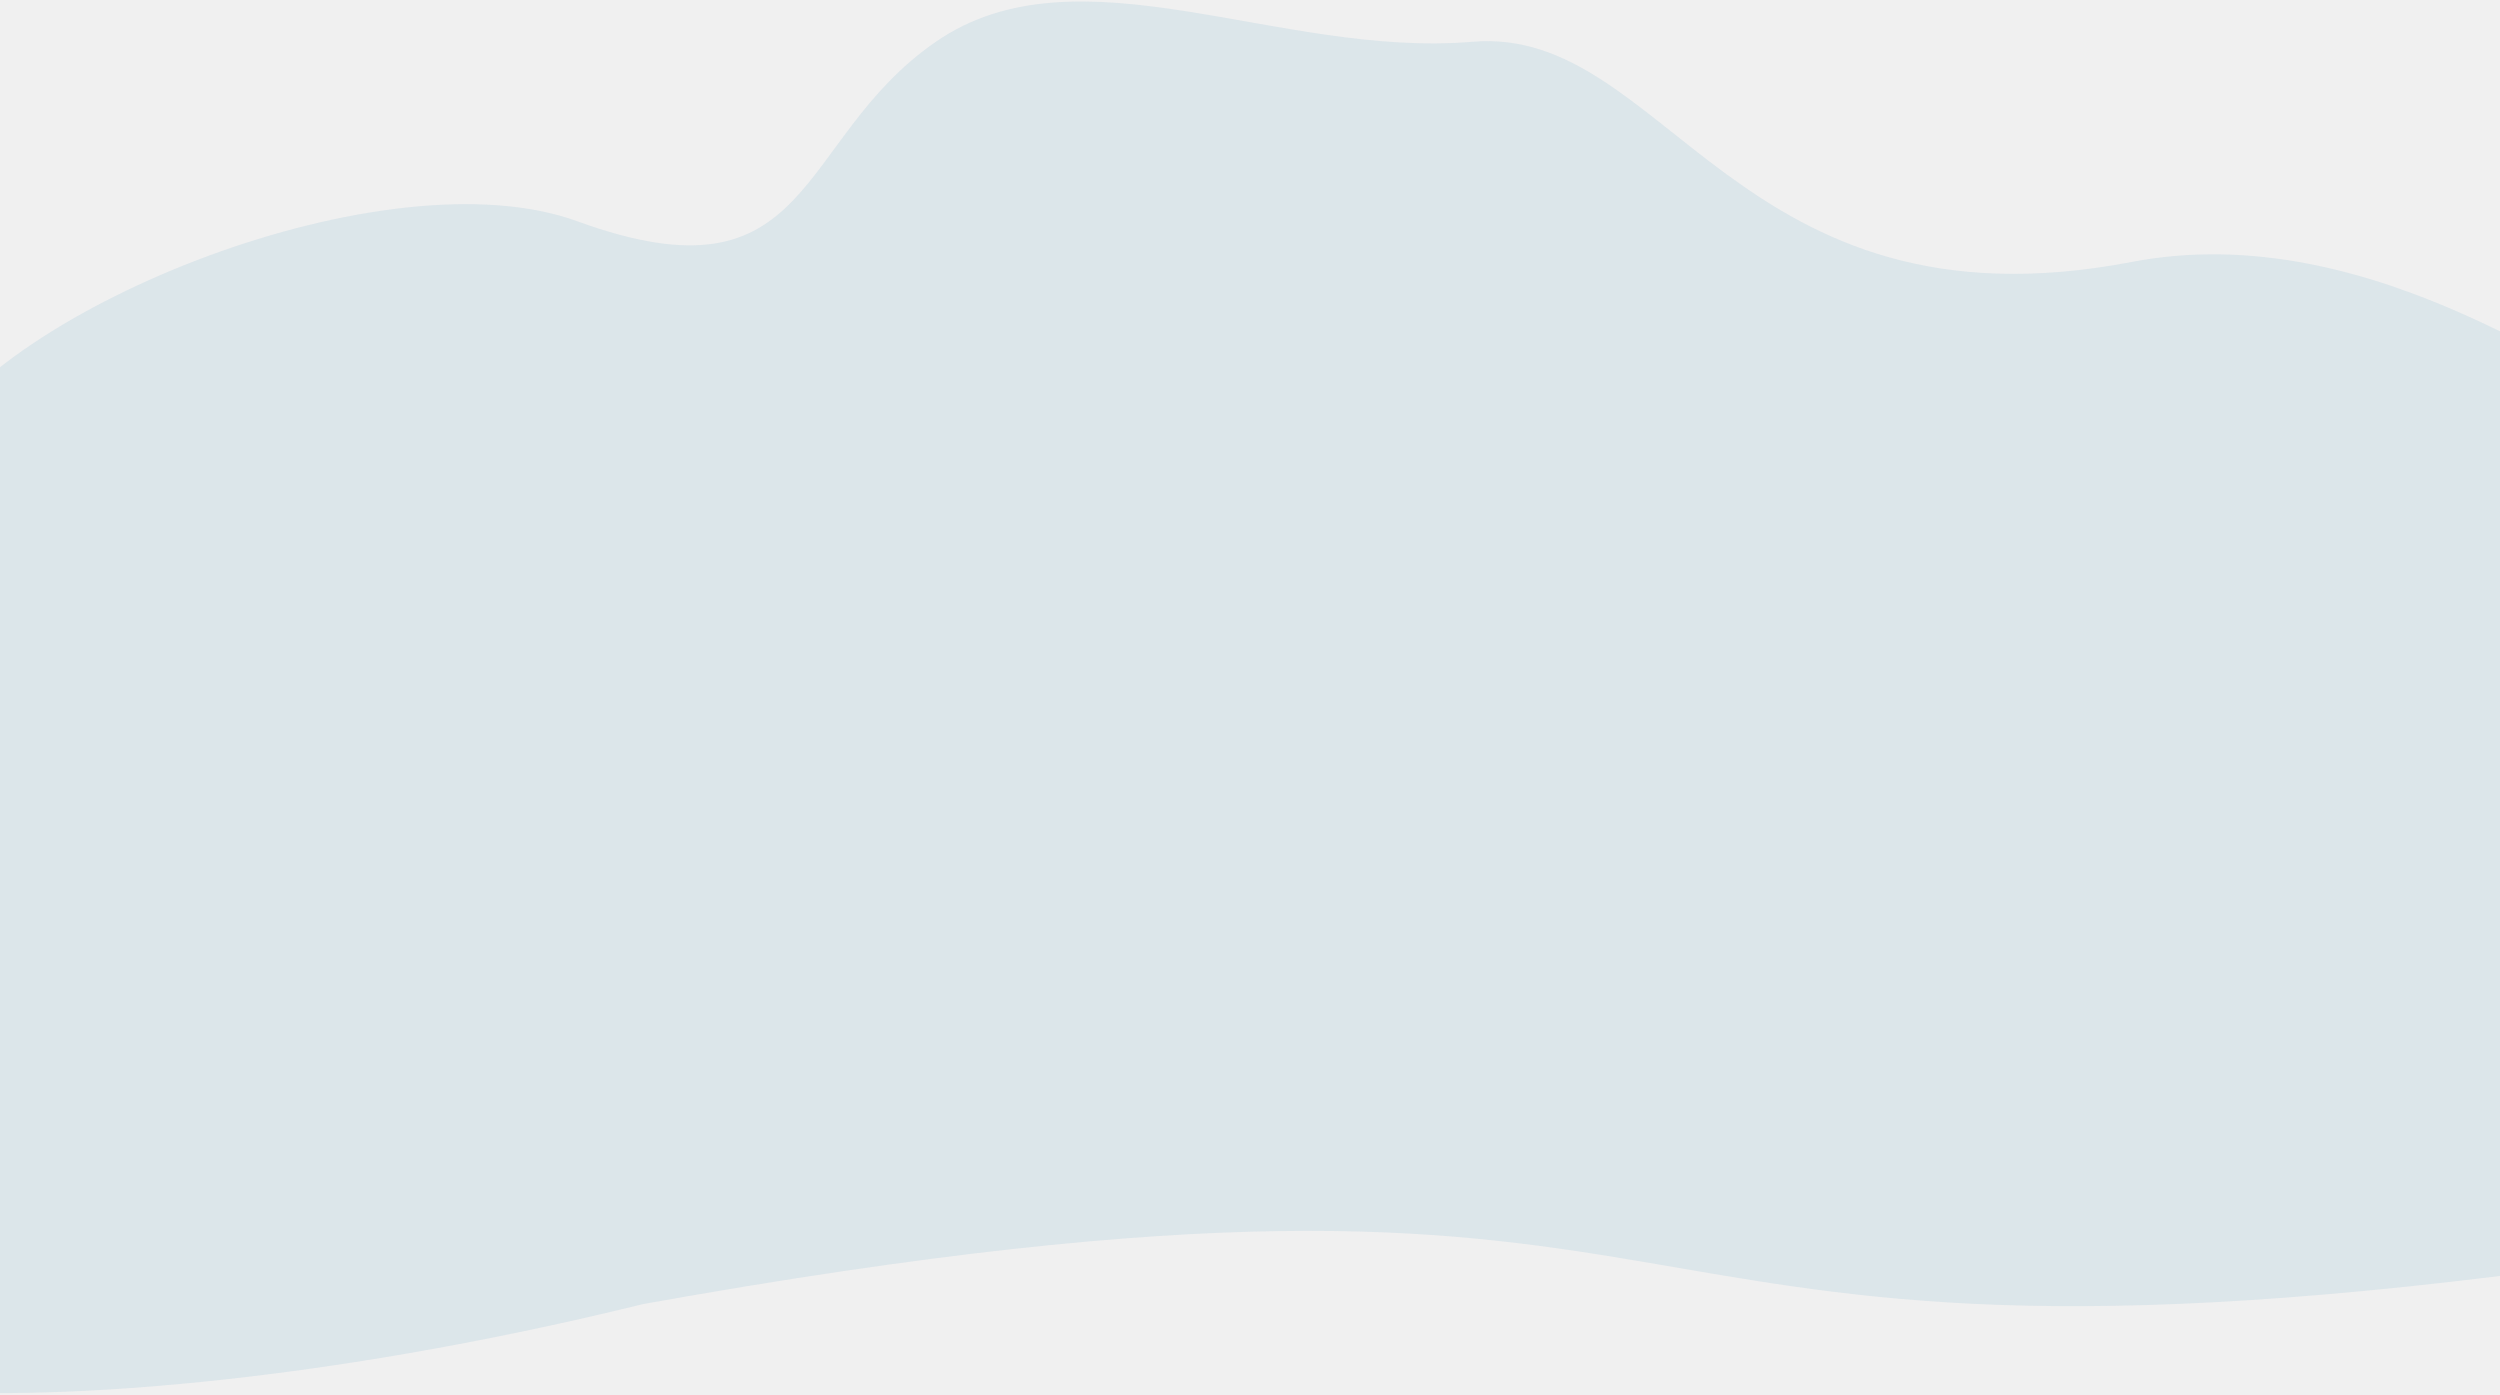
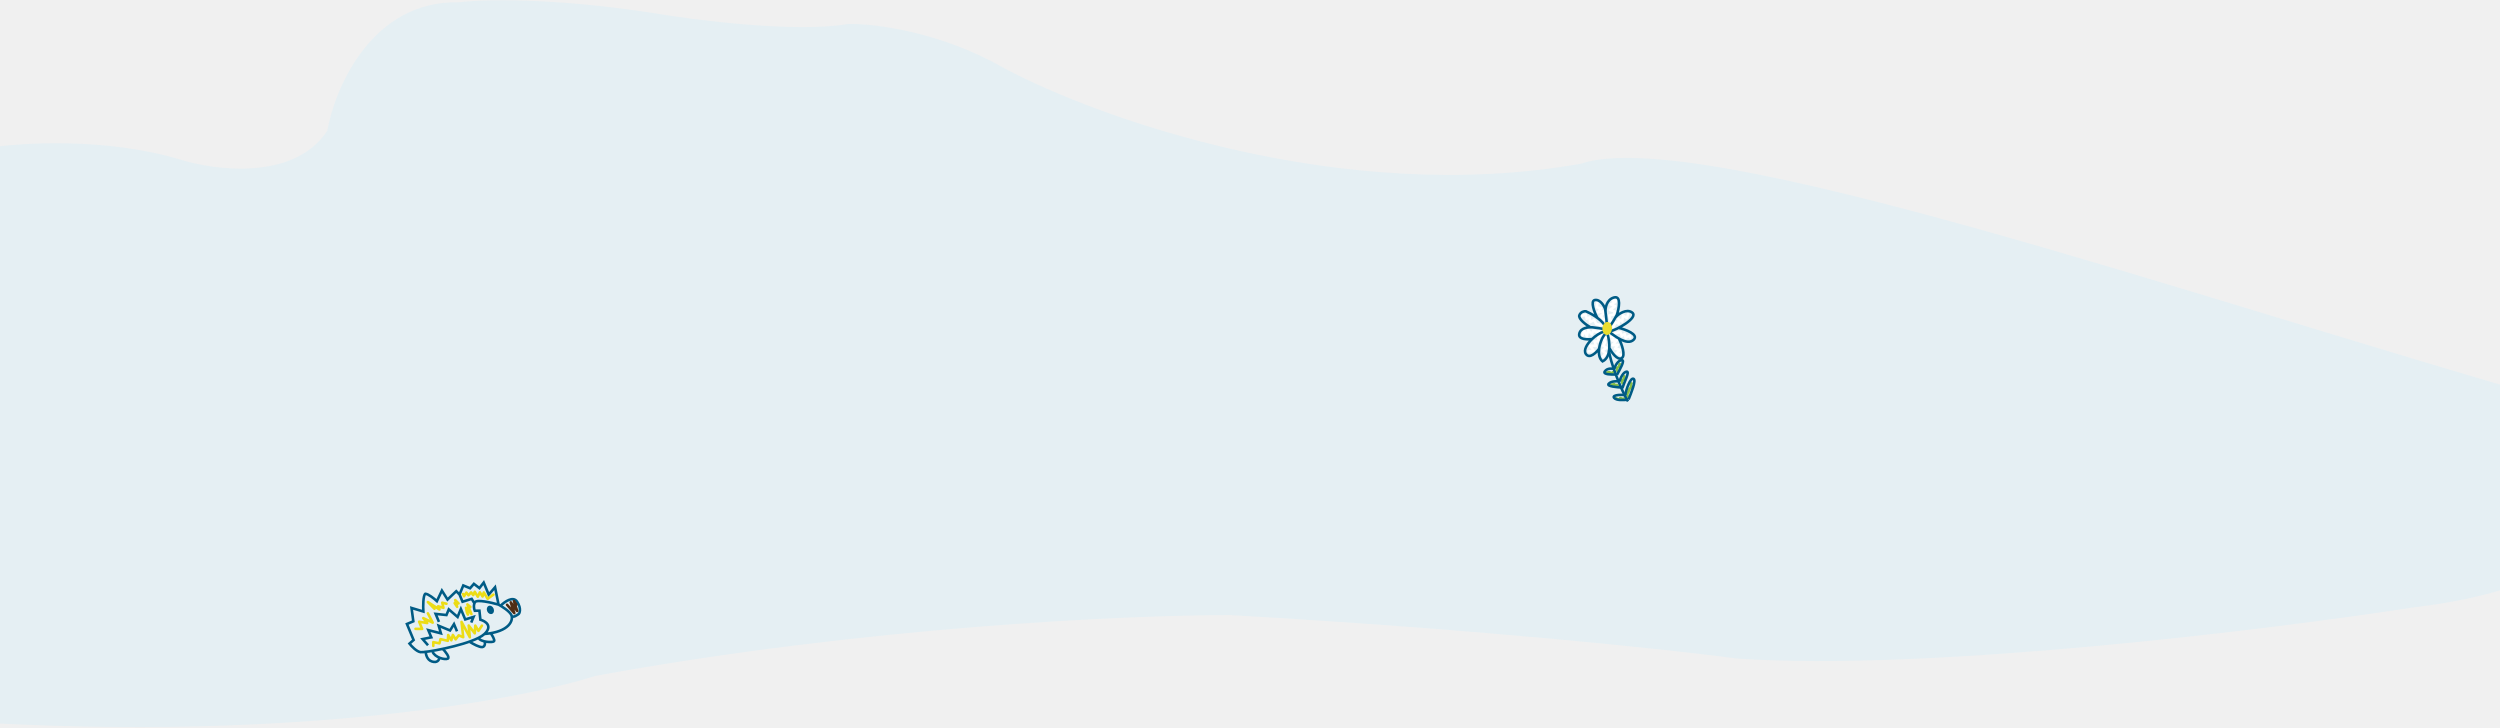
- <svg xmlns="http://www.w3.org/2000/svg" width="1440" height="803" viewBox="0 0 1440 803" fill="none">
-   <mask id="mask0_107_487" style="mask-type:alpha" maskUnits="userSpaceOnUse" x="0" y="0" width="1440" height="803">
-     <rect width="1440" height="803" fill="#C4C4C4" />
+ <svg xmlns="http://www.w3.org/2000/svg" width="1440" height="419" viewBox="0 0 1440 419" fill="none">
+   <mask id="mask0_236_11" style="mask-type:alpha" maskUnits="userSpaceOnUse" x="0" y="0" width="1440" height="419">
+     <rect width="1440" height="419" fill="#C4C4C4" />
  </mask>
-   <g mask="url(#mask0_107_487)">
-     <path opacity="0.4" d="M332.492 127.437C222.602 87.448 1.095 176.868 -42.998 258.403L-42.998 731.764C-265 794.712 -6 843.712 370.5 751.141C1031 632.712 872.167 809.704 1465.04 731.764C2297.58 622.316 1561.04 258.403 1561.04 258.403C1494.84 224.839 1366.15 124.381 1227.83 150.885C999.741 194.588 959.989 14.598 848.192 24.053C736.395 33.508 621.077 -32.557 539.037 24.054C456.998 80.664 469.855 177.423 332.492 127.437Z" fill="#BFD6E1" />
+   <g mask="url(#mask0_236_11)">
+     <path d="M103.5 91.819C60.7 79.019 11.333 82.153 -8 85.319L-89.5 409.819C131.7 433.019 291 405.819 343 389.319C497.8 360.919 651.5 354.152 709 354.319C855.8 362.719 964.5 374.486 1000.5 379.319C1110.9 386.919 1306.5 362.819 1390.5 349.819C1531.3 333.019 1505.83 264.152 1475.5 231.819C1265.1 171.819 978.5 71.319 910.5 94.319C772.9 118.719 631.833 67.819 578.5 39.319C541.7 18.119 503.167 13.486 488.5 13.819C458.5 19.019 400.333 11.652 375 7.319C317.4 -1.481 277.333 -0.348 264.5 1.319C214.5 0.119 193 50.152 188.5 75.319C169.7 104.119 124 98.319 103.5 91.819Z" fill="#E5EFF3" />
+     <path d="M279.04 365.179C284.024 360.502 279.552 357.743 276.693 356.949L276.154 351.757L273.462 351.795C273.077 350.872 272.562 348.595 273.577 346.872C274.592 345.149 283.051 347.076 287.154 348.255M279.04 365.179C293.694 363.947 295.732 357.139 294.578 354.37C293.654 352.155 289.244 349.37 287.154 348.255M279.04 365.179C278.232 365.938 277.063 366.683 275.634 367.404M287.154 348.255L285.153 338.256L281.499 342.487L278.614 335.564L276.153 338.757L272.96 336.295L270.768 338.834L266.845 337.219L264.692 342.45L262.807 340.527L257.769 345.336L254.538 340.182L251.654 346.259C250.179 344.888 246.784 342.114 244.999 341.991C243.676 342.976 243.68 349.222 243.847 352.222L237.039 350.184L238.078 357.876L234.386 359.415L238.233 368.645L235.849 370.723C237.016 372.222 239.926 375.307 242.234 375.645C244.744 376.013 266.044 372.242 275.634 367.404M273.263 347.545L271.692 344.949L266.423 346.604L264.499 341.989M271.424 358.603L272.77 355.334L267.963 356.796L265.462 350.796L263.578 355.373L258.5 350.989L257.155 354.259L250.924 353.606L252.847 358.221M263.233 363.643L261.501 359.489L259.232 363.143L252.694 360.451L253.963 364.797L246.694 362.952L248.425 367.106L243.425 368.106L246.541 371.683M282.644 364.727C283.464 365.83 285.164 368.694 284.579 369.371C283.849 370.217 276.689 369.935 275.634 367.404" stroke="#005B85" stroke-width="1.5" />
+     <path d="M279.195 369.448C279.515 370.218 279.48 372.472 277.849 372.718C276.218 372.964 272.374 370.847 270.656 369.757" stroke="#005B85" stroke-width="1.5" />
+     <path d="M288.462 348.794C290.628 346.627 295.53 343.139 297.808 346.523C300.654 350.754 299.116 353.562 298.654 353.754C298.193 353.946 295.809 356.024 294.77 354.831" stroke="#005B85" stroke-width="1.5" />
+     <ellipse rx="2" ry="2.5" transform="matrix(-0.923034 0.384718 0.384718 0.923034 282.462 351.294)" fill="#005B85" />
+     <path d="M297.461 348.293L296.038 346.177L297.885 351.908L294.192 346.947L296.231 353.139L292.077 348.37" stroke="#4F2D14" stroke-width="1.5" stroke-linecap="round" stroke-linejoin="round" />
+     <path d="M277.578 360.372L275.579 363.372L273.771 360.334L273.463 364.795L269.963 360.296L270.618 367.065L265.847 358.219L266.81 367.027L264.194 365.95L262.464 368.296L260.848 365.72L259.964 368.797L258.156 365.759L257.925 369.105L253.733 368.144L253.118 370.567L249.579 369.875L249.574 372.044" stroke="#ECDC15" stroke-width="1.5" stroke-linecap="round" stroke-linejoin="round" />
+     <path d="M246.462 353.298L249.232 358.644L243.808 356.029L246.078 358.875L241.424 358.107L243.155 362.26L239.347 362.222" stroke="#ECDC15" stroke-width="1.5" stroke-linecap="round" stroke-linejoin="round" />
+     <path d="M257.154 347.759L254.73 347.144L255.423 350.105L252.346 349.221L253.115 351.067L246.461 346.798L250.231 350.644" stroke="#ECDC15" stroke-width="1.5" stroke-linecap="round" stroke-linejoin="round" />
+     <path d="M264.115 347.566L262.23 345.643L263.308 349.527L261.884 347.412M270.923 349.603L269.231 348.142L271.539 353.68L268.423 350.104L268.923 352.603L269.5 353.988" stroke="#ECDC15" stroke-width="1.5" stroke-linecap="round" stroke-linejoin="round" />
+     <path d="M284.214 342.502L280.884 344.91L278.659 341.249L277.954 343.582L276.392 341.174L275.21 343.706L273.466 340.864L272.58 342.763L271.38 341.224L269.836 342.887L268.636 341.348L267.273 343.445L266.73 342.142" stroke="#ECDC15" stroke-width="1.5" stroke-linecap="round" stroke-linejoin="round" />
+     <path d="M254.926 373.605C256.528 375.284 259.365 378.797 257.888 379.412C256.042 380.182 250.542 378.682 249.195 375.452M252.965 379.298C252.824 380.259 251.796 381.952 248.811 381.029C245.826 380.106 245.157 376.593 245.195 374.952" stroke="#005B85" stroke-width="1.5" />
+     <path d="M922.642 187.262L919.488 186.736L918.226 184.271L915.816 185.537L915.652 182.849L913.898 183.594L913.444 181.354L911.248 181.799M923.941 184.277L921.947 181.961L923.259 180.917L923.322 179.349L920.395 179.943L922.212 177.631L919.789 176.957L920.066 174.568M927.903 185.028L926.855 181.742L929.417 181.223L930.211 179.506L927.347 178.533L930.337 176.371L927.839 175.323L930.248 174.057L931.194 173.088L928.923 173.16M929.317 188.24L930.691 185.628L932.382 186.452L932.218 183.764L934.426 185.259L934.842 181.677L937.05 183.172L937.769 181.083M930.074 191.973L933.367 191.305L934.187 193.471L935.865 192.353L936.32 194.593L938.73 193.327L938.957 194.447M927.816 193.986L929.431 194.436L928.636 196.152L931.273 196.006L928.801 198.84L931.804 198.619L930.353 200.857L933.141 201.457L931.249 203.396L933.748 204.444M925.545 194.058L923.943 195.55L924.612 196.969L923.527 199.132L925.294 200.329L922.96 201.969L924.802 203.538L923.276 205.403M922.971 192.637L920.637 194.277L920.726 196.591L918.455 196.663L919.351 199.202L915.907 199.124L918.052 202.187L915.049 202.408M911.616 192.998L912.625 190.461L914.038 193.672L914.82 190.015L916.89 192.705L917.609 190.615L920.397 191.216L921.343 190.246" stroke="white" stroke-width="1.5" stroke-linecap="round" stroke-linejoin="round" />
+     <path d="M925.198 214.682L926.968 214.323L927.823 214.905L928.884 214.69L929.165 214.255M931.642 213.752L931.274 211.937L932.616 211.287L932.748 210.126L933.029 209.692M928.087 221.654L929.856 221.295L930.003 222.021L931.419 221.734L931.92 222.388M934.53 220.724L934.162 218.91L935.224 218.694L935.563 216.736M930.769 229.424L932.405 230.226L933.32 229.284L934.529 229.795L935.59 229.579M937.566 228.423L937.125 226.245L937.832 226.101L938.526 224.071L939.44 223.13L939.426 221.243L939.706 220.808" stroke="#87BE46" stroke-width="1.5" stroke-linecap="round" stroke-linejoin="round" />
+     <path d="M937.731 231.186C933.973 225.17 927.112 207.734 926.814 201.769" stroke="#005B85" stroke-width="1.5" />
+     <path d="M929.875 212.477C930.269 210.631 932.005 207.579 934.129 207.451C936.254 207.323 933.019 212.83 931.347 215.945M932.896 219.793C933.24 217.705 935.177 214.126 937.006 214.058C938.835 213.99 935.625 219.996 934.445 223.642M936.165 227.669C936.608 224.173 939.204 217.321 940.915 218.185C942.627 219.048 939.411 226.671 938.059 230.099M937.592 230.194C935.232 230.547 930.942 230.729 929.703 229.164C928.154 227.208 935.551 227.202 936.436 227.779M934.645 223.241C931.547 223.113 925.292 222.566 926.531 221.103C928.08 219.275 931.621 219.692 932.359 219.542M930.81 215.694C928.277 215.829 923.138 215.737 924.319 213.983C925.794 211.792 928.691 212.321 929.872 212.459" stroke="#005B85" stroke-width="1.5" />
+     <path d="M925.972 192.536C927.188 196.659 928.311 205.557 923.073 208.162C921.145 206.591 920.732 203.741 921.101 200.851M925.093 191.943C923.544 192.924 921.602 196.925 921.101 200.851M921.101 200.851C919.447 203.114 915.609 206.9 913.491 203.937C911.931 201.756 914.031 198.164 917.048 195.292M923.775 191.054C921.708 191.632 919.155 193.287 917.048 195.292M917.048 195.292C914.339 195.655 909.064 195.581 909.629 192.382C910.334 188.383 915.766 188.437 917.194 188.533C918.336 188.61 922.1 189.209 923.839 189.499M916.051 188.51C913.636 187.2 908.905 183.583 909.711 181.569C910.516 179.555 912.518 179.2 913.418 179.274C916.051 180.411 921.877 183.573 924.116 187.129M920.116 183.137C918.347 180.025 915.938 173.365 918.561 172.833C921.839 172.167 924.274 176.686 924.575 178.167C924.815 179.352 925.342 184.438 925.575 186.833M924.844 180.041C924.49 177.67 925.33 172.539 929.642 171.355C933.955 170.172 932.549 177.578 931.307 181.428C930.296 183.304 928.014 187.264 926.968 188.093M930.585 182.732C932.228 180.856 936.902 177.594 940.127 180.024C944.158 183.062 930.121 190.538 927.859 190.611M932.318 188.84C936.166 189.73 944.039 192.572 941.022 195.652C937.25 199.502 929.478 192.981 927.28 191.499M932.551 195.04C934.053 198.077 936.523 204.893 934.08 206.314C931.637 207.736 928.226 202.875 926.971 200.431" stroke="#005B85" stroke-width="1.5" />
+     <ellipse cx="925.734" cy="189.193" rx="2.762" ry="3.742" transform="rotate(4.65573 925.734 189.193)" fill="#EADD2E" />
  </g>
</svg>
